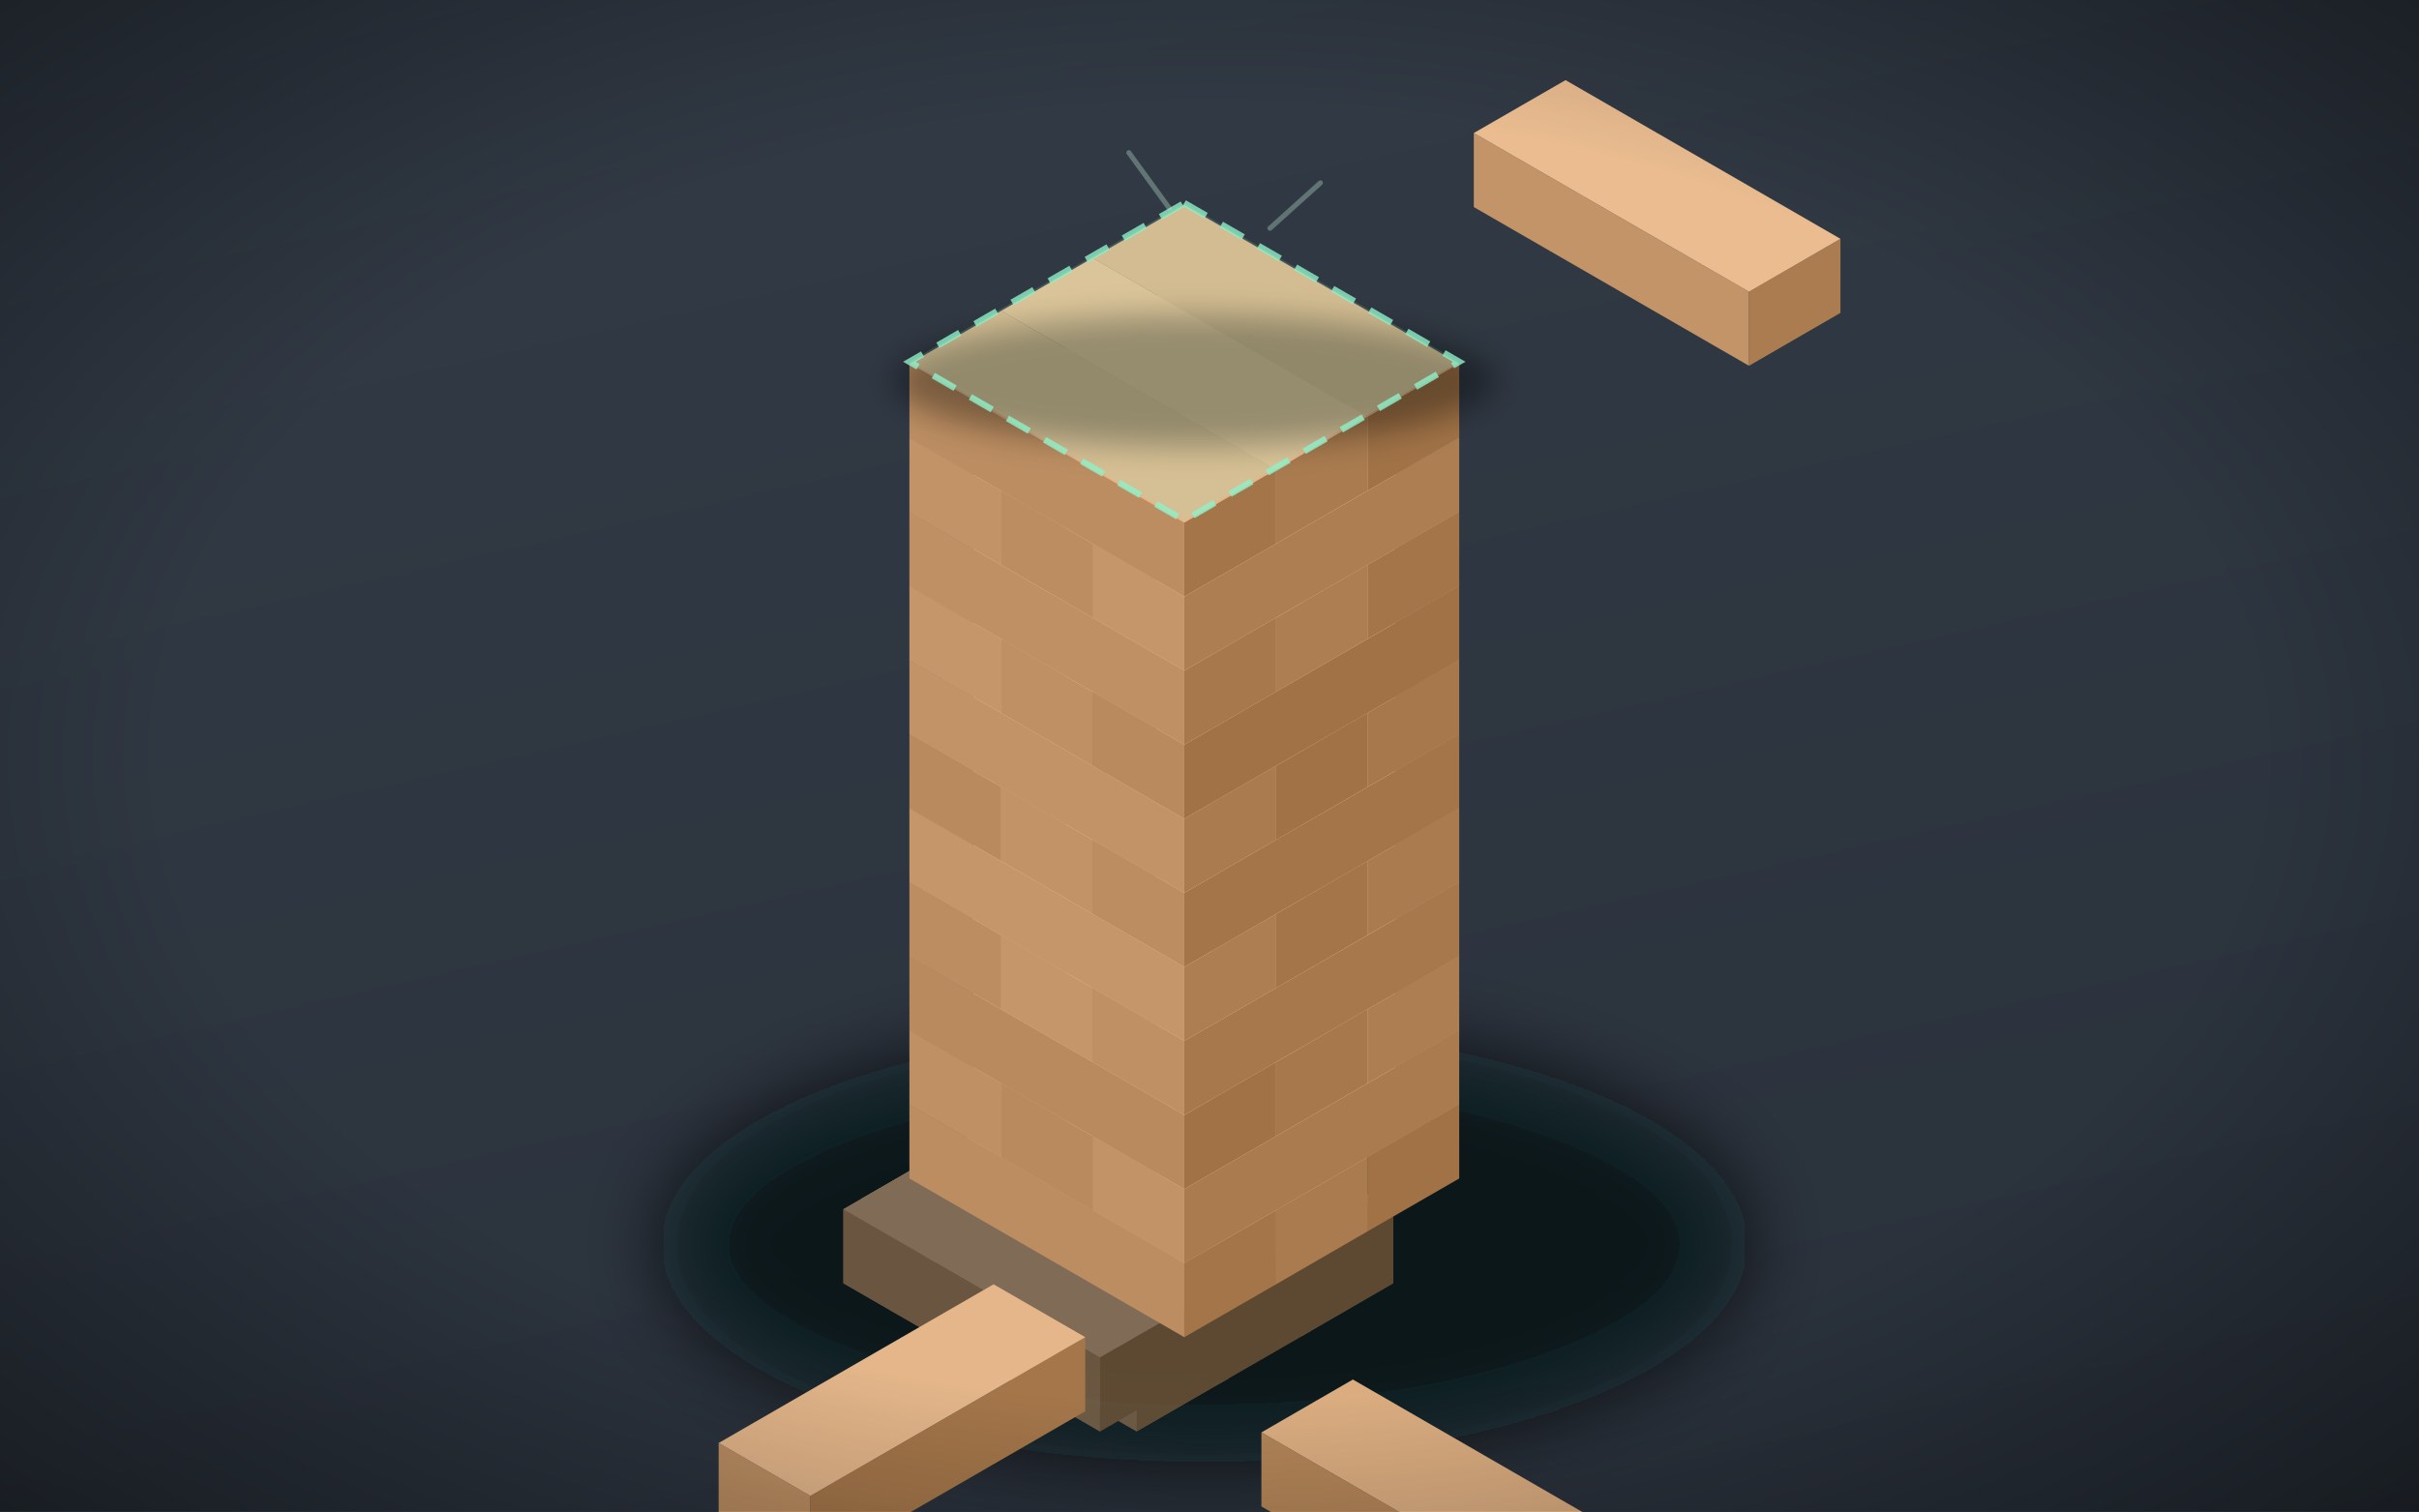
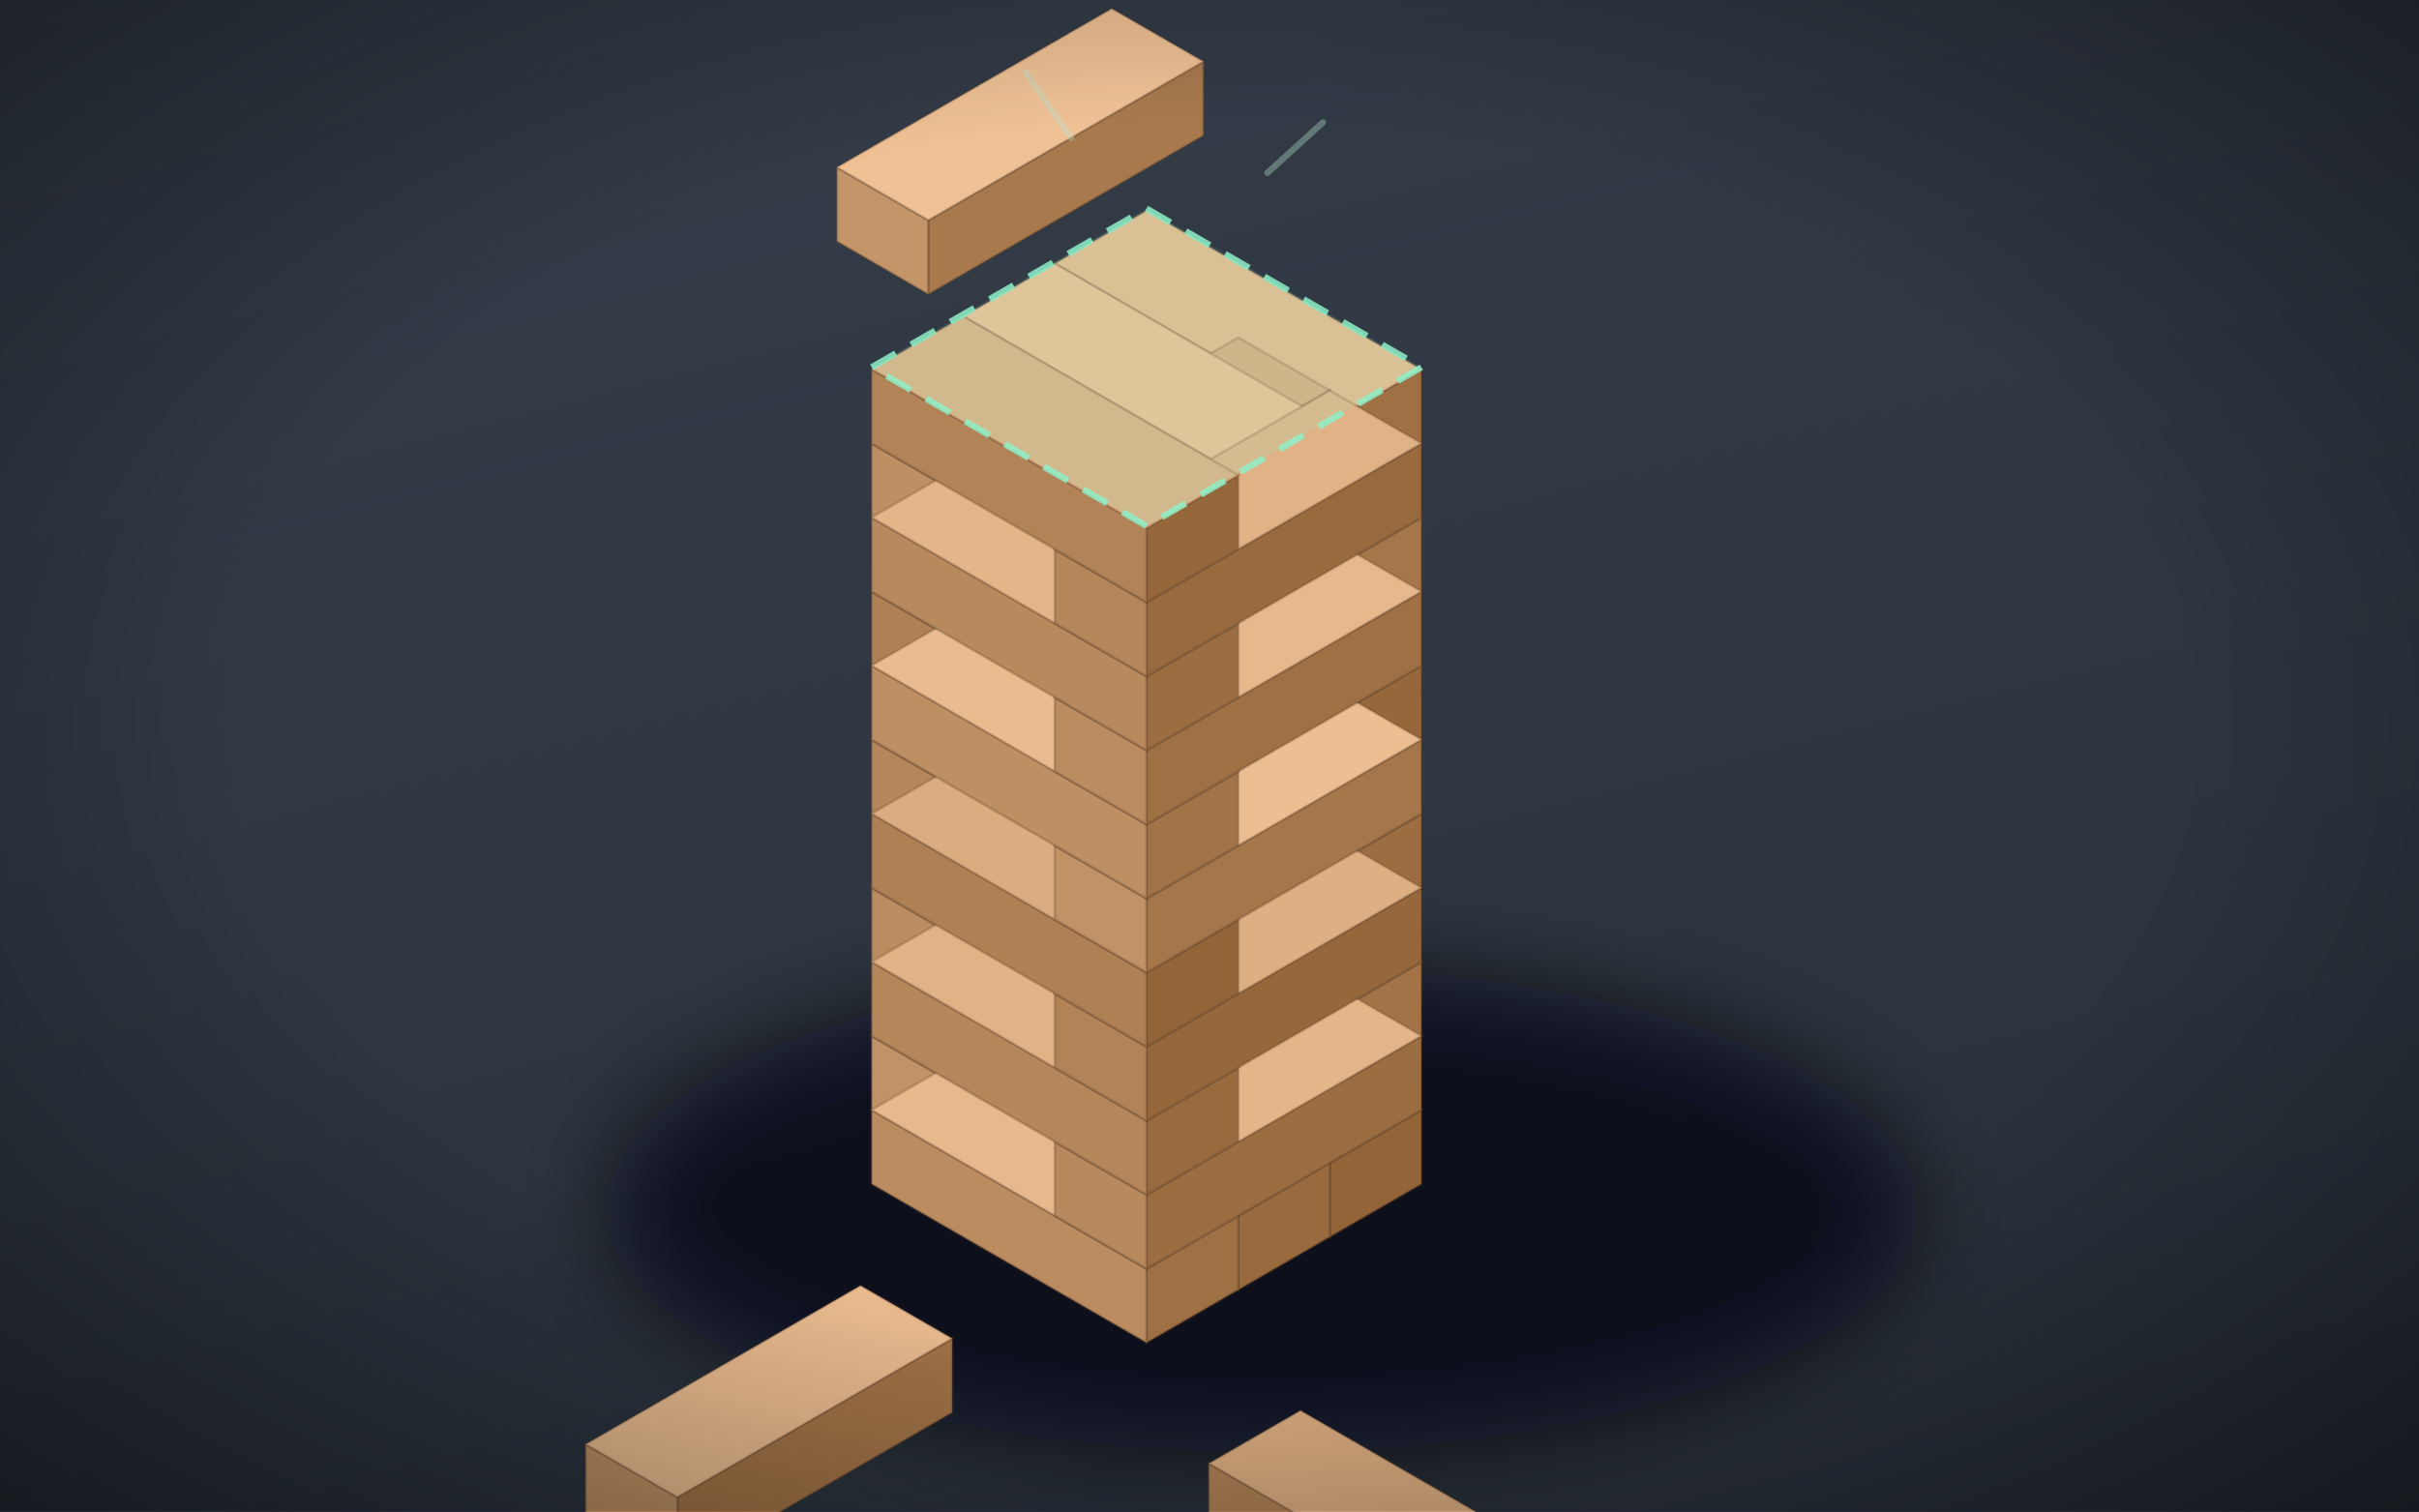
- <svg xmlns="http://www.w3.org/2000/svg" viewBox="0 0 960 600" width="960" height="600" role="img" aria-label="Tower Tumble wooden block tower with a block being stacked on top">
+ <svg xmlns="http://www.w3.org/2000/svg" viewBox="0 0 960 600" width="960" height="600" role="img" aria-label="Wooden block tower with one block hovering above it, ready to be placed on top">
  <defs>
-     <linearGradient id="bg" x1="0" y1="0" x2="0.25" y2="1">
-       <stop offset="0" stop-color="#182029" />
-       <stop offset="0.55" stop-color="#101620" />
+     <linearGradient id="bg" x1="0" y1="0" x2="0.3" y2="1">
+       <stop offset="0" stop-color="#1a222c" />
+       <stop offset="0.55" stop-color="#111722" />
      <stop offset="1" stop-color="#0a0e14" />
    </linearGradient>
-     <radialGradient id="glow" cx="0.47" cy="0.5" r="0.62">
-       <stop offset="0" stop-color="#7fb7c9" stop-opacity="0.28" />
-       <stop offset="0.6" stop-color="#5d7a8c" stop-opacity="0.08" />
+     <radialGradient id="glow" cx="0.46" cy="0.46" r="0.62">
+       <stop offset="0" stop-color="#8fc4d4" stop-opacity="0.26" />
+       <stop offset="0.55" stop-color="#5d7a8c" stop-opacity="0.07" />
      <stop offset="1" stop-color="#5d7a8c" stop-opacity="0" />
    </radialGradient>
-     <radialGradient id="vignette" cx="0.5" cy="0.5" r="0.78">
-       <stop offset="0.55" stop-color="#000000" stop-opacity="0" />
-       <stop offset="1" stop-color="#000000" stop-opacity="0.55" />
+     <radialGradient id="vignette" cx="0.5" cy="0.48" r="0.8">
+       <stop offset="0.5" stop-color="#000000" stop-opacity="0" />
+       <stop offset="1" stop-color="#000000" stop-opacity="0.6" />
    </radialGradient>
-     <linearGradient id="table" x1="0" y1="0" x2="0.4" y2="1">
-       <stop offset="0" stop-color="#39424e" />
-       <stop offset="1" stop-color="#232a33" />
+     <linearGradient id="table" x1="0" y1="0" x2="0.45" y2="1">
+       <stop offset="0" stop-color="#3b4552" />
+       <stop offset="1" stop-color="#222932" />
    </linearGradient>
-     <filter id="soft" x="-40%" y="-40%" width="180%" height="180%">
-       <feGaussianBlur stdDeviation="16" />
+     <filter id="soft" x="-45%" y="-45%" width="190%" height="190%">
+       <feGaussianBlur stdDeviation="18" />
    </filter>
-     <filter id="tight" x="-60%" y="-60%" width="220%" height="220%">
-       <feGaussianBlur stdDeviation="6" />
+     <filter id="tight" x="-70%" y="-70%" width="240%" height="240%">
+       <feGaussianBlur stdDeviation="7" />
    </filter>
  </defs>
  <rect width="960" height="600" fill="url(#bg)" />
  <rect width="960" height="600" fill="url(#glow)" />
-   <polygon points="470.0,-304.8 1808.5,468.0 470.0,1240.8 -868.5,468.0" fill="url(#table)" />
-   <polygon points="470.0,-304.8 1808.5,468.0 470.0,1240.8 -868.5,468.0" fill="none" stroke="#4a5563" stroke-opacity="0.5" stroke-width="2" />
-   <ellipse cx="478" cy="494" rx="215" ry="86" fill="#05070a" fill-opacity="0.72" filter="url(#soft)" />
-   <g opacity="0.55">
-     <polygon points="552.9,509.4,516.6,530.4,516.6,501.0,552.9,480.0" fill="#a07246" />
-     <polygon points="407.4,467.4,516.6,530.4,516.6,501.0,407.4,438.0" fill="#b88a5e" />
-     <polygon points="443.8,417.0,552.9,480.0,516.6,501.0,407.4,438.0" fill="#e0b286" />
-     <polygon points="520.2,528.3,483.8,549.3,483.8,519.9,520.2,498.9" fill="#a07246" />
-     <polygon points="374.7,486.3,483.8,549.3,483.8,519.9,374.7,456.9" fill="#b88a5e" />
-     <polygon points="411.1,435.9,520.2,498.9,483.8,519.9,374.7,456.9" fill="#e0b286" />
-     <polygon points="487.5,547.2,451.1,568.2,451.1,538.8,487.5,517.8" fill="#a07246" />
-     <polygon points="342.0,505.2,451.1,568.2,451.1,538.8,342.0,475.8" fill="#b88a5e" />
-     <polygon points="378.3,454.8,487.5,517.8,451.1,538.8,342.0,475.8" fill="#e0b286" />
-     <polygon points="480.2,467.4,371.1,530.4,371.1,501.0,480.2,438.0" fill="#a07246" />
-     <polygon points="334.7,509.4,371.1,530.4,371.1,501.0,334.7,480.0" fill="#b88a5e" />
-     <polygon points="443.8,417.0,480.2,438.0,371.1,501.0,334.7,480.0" fill="#e0b286" />
-     <polygon points="512.9,486.3,403.8,549.3,403.8,519.9,512.9,456.9" fill="#a07246" />
-     <polygon points="367.4,528.3,403.8,549.3,403.8,519.9,367.4,498.9" fill="#b88a5e" />
-     <polygon points="476.5,435.9,512.9,456.9,403.8,519.9,367.4,498.9" fill="#e0b286" />
-     <polygon points="545.7,505.2,436.5,568.2,436.5,538.8,545.7,475.8" fill="#a07246" />
-     <polygon points="400.2,547.2,436.5,568.2,436.5,538.8,400.2,517.8" fill="#b88a5e" />
-     <polygon points="509.3,454.8,545.7,475.8,436.5,538.8,400.2,517.8" fill="#e0b286" />
-     <polygon points="552.9,509.4,516.6,530.4,516.6,501.0,552.9,480.0" fill="#a07246" />
-     <polygon points="407.4,467.4,516.6,530.4,516.6,501.0,407.4,438.0" fill="#b88a5e" />
-     <polygon points="443.8,417.0,552.9,480.0,516.6,501.0,407.4,438.0" fill="#e0b286" />
-     <polygon points="520.2,528.3,483.8,549.3,483.8,519.9,520.2,498.9" fill="#a07246" />
-     <polygon points="374.7,486.3,483.8,549.3,483.8,519.9,374.7,456.9" fill="#b88a5e" />
-     <polygon points="411.1,435.9,520.2,498.9,483.8,519.9,374.7,456.9" fill="#e0b286" />
-     <polygon points="487.5,547.2,451.1,568.2,451.1,538.8,487.5,517.8" fill="#a07246" />
-     <polygon points="342.0,505.2,451.1,568.2,451.1,538.8,342.0,475.8" fill="#b88a5e" />
-     <polygon points="378.3,454.8,487.5,517.8,451.1,538.8,342.0,475.8" fill="#e0b286" />
-     <polygon points="480.2,467.4,371.1,530.4,371.1,501.0,480.2,438.0" fill="#a07246" />
-     <polygon points="334.7,509.4,371.1,530.4,371.1,501.0,334.7,480.0" fill="#b88a5e" />
-     <polygon points="443.8,417.0,480.2,438.0,371.1,501.0,334.7,480.0" fill="#e0b286" />
-     <polygon points="512.9,486.3,403.8,549.3,403.8,519.9,512.9,456.9" fill="#a07246" />
-     <polygon points="367.4,528.3,403.8,549.3,403.8,519.9,367.4,498.9" fill="#b88a5e" />
-     <polygon points="476.5,435.9,512.9,456.9,403.8,519.9,367.4,498.9" fill="#e0b286" />
-     <polygon points="545.7,505.2,436.5,568.2,436.5,538.8,545.7,475.8" fill="#a07246" />
-     <polygon points="400.2,547.2,436.5,568.2,436.5,538.8,400.2,517.8" fill="#b88a5e" />
-     <polygon points="509.3,454.8,545.7,475.8,436.5,538.8,400.2,517.8" fill="#e0b286" />
+   <polygon points="455.0,-336.4 1851.7,470.0 455.0,1276.4 -941.7,470.0" fill="url(#table)" />
+   <polygon points="455.0,-336.4 1851.7,470.0 455.0,1276.4 -941.7,470.0" fill="none" stroke="#4d5866" stroke-opacity="0.45" stroke-width="2" />
+   <ellipse cx="501" cy="480" rx="260" ry="96" fill="#04070b" fill-opacity="0.7" filter="url(#soft)" />
+   <ellipse cx="459" cy="647.87" rx="150" ry="34" fill="#04070b" fill-opacity="0.3" filter="url(#tight)" />
+   <g>
+     <polygon points="564.1,470.0,527.7,491.0,527.7,461.6,564.1,440.6" fill="#926438" stroke="#5d3f26" stroke-opacity="0.28" stroke-width="1" />
+     <polygon points="418.6,428.0,527.7,491.0,527.7,461.6,418.6,398.6" fill="#ae8054" stroke="#5d3f26" stroke-opacity="0.28" stroke-width="1" />
+     <polygon points="455.0,377.6,564.1,440.6,527.7,461.6,418.6,398.6" fill="#daac80" stroke="#5d3f26" stroke-opacity="0.22" stroke-width="1" />
+     <polygon points="491.4,398.6,382.3,461.6,382.3,432.2,491.4,369.2" fill="#a4764a" stroke="#5d3f26" stroke-opacity="0.28" stroke-width="1" />
+     <polygon points="345.9,440.6,382.3,461.6,382.3,432.2,345.9,411.2" fill="#c09266" stroke="#5d3f26" stroke-opacity="0.28" stroke-width="1" />
+     <polygon points="455.0,348.2,491.4,369.2,382.3,432.2,345.9,411.2" fill="#ecbe92" stroke="#5d3f26" stroke-opacity="0.22" stroke-width="1" />
+     <polygon points="527.7,491.0,491.4,512.0,491.4,482.6,527.7,461.6" fill="#986a3e" stroke="#5d3f26" stroke-opacity="0.28" stroke-width="1" />
+     <polygon points="382.3,449.0,491.4,512.0,491.4,482.6,382.3,419.6" fill="#b4865a" stroke="#5d3f26" stroke-opacity="0.28" stroke-width="1" />
+     <polygon points="418.6,398.6,527.7,461.6,491.4,482.6,382.3,419.6" fill="#e0b286" stroke="#5d3f26" stroke-opacity="0.22" stroke-width="1" />
+     <polygon points="564.1,411.2,527.7,432.2,527.7,402.8,564.1,381.8" fill="#a17347" stroke="#5d3f26" stroke-opacity="0.28" stroke-width="1" />
+     <polygon points="418.6,369.2,527.7,432.2,527.7,402.8,418.6,339.8" fill="#bd8f63" stroke="#5d3f26" stroke-opacity="0.28" stroke-width="1" />
+     <polygon points="455.0,318.8,564.1,381.8,527.7,402.8,418.6,339.8" fill="#e9bb8f" stroke="#5d3f26" stroke-opacity="0.22" stroke-width="1" />
+     <polygon points="527.7,419.6,418.6,482.6,418.6,453.2,527.7,390.2" fill="#95673b" stroke="#5d3f26" stroke-opacity="0.28" stroke-width="1" />
+     <polygon points="382.3,461.6,418.6,482.6,418.6,453.2,382.3,432.2" fill="#b18357" stroke="#5d3f26" stroke-opacity="0.28" stroke-width="1" />
+     <polygon points="491.4,369.2,527.7,390.2,418.6,453.2,382.3,432.2" fill="#ddaf83" stroke="#5d3f26" stroke-opacity="0.22" stroke-width="1" />
+     <polygon points="491.4,339.8,382.3,402.8,382.3,373.4,491.4,310.4" fill="#9e7044" stroke="#5d3f26" stroke-opacity="0.28" stroke-width="1" />
+     <polygon points="345.9,381.8,382.3,402.8,382.3,373.4,345.9,352.4" fill="#ba8c60" stroke="#5d3f26" stroke-opacity="0.28" stroke-width="1" />
+     <polygon points="455.0,289.4,491.4,310.4,382.3,373.4,345.9,352.4" fill="#e6b88c" stroke="#5d3f26" stroke-opacity="0.22" stroke-width="1" />
+     <polygon points="491.4,512.0,455.0,533.0,455.0,503.6,491.4,482.6" fill="#9e7044" stroke="#5d3f26" stroke-opacity="0.28" stroke-width="1" />
+     <polygon points="345.9,470.0,455.0,533.0,455.0,503.6,345.9,440.6" fill="#ba8c60" stroke="#5d3f26" stroke-opacity="0.28" stroke-width="1" />
+     <polygon points="382.3,419.6,491.4,482.6,455.0,503.6,345.9,440.6" fill="#e6b88c" stroke="#5d3f26" stroke-opacity="0.22" stroke-width="1" />
+     <polygon points="527.7,432.2,491.4,453.2,491.4,423.8,527.7,402.8" fill="#926438" stroke="#5d3f26" stroke-opacity="0.28" stroke-width="1" />
+     <polygon points="382.3,390.2,491.4,453.2,491.4,423.8,382.3,360.8" fill="#ae8054" stroke="#5d3f26" stroke-opacity="0.28" stroke-width="1" />
+     <polygon points="418.6,339.8,527.7,402.8,491.4,423.8,382.3,360.8" fill="#daac80" stroke="#5d3f26" stroke-opacity="0.22" stroke-width="1" />
+     <polygon points="564.1,352.4,527.7,373.4,527.7,344.0,564.1,323.0" fill="#9b6d41" stroke="#5d3f26" stroke-opacity="0.28" stroke-width="1" />
+     <polygon points="418.6,310.4,527.7,373.4,527.7,344.0,418.6,281.0" fill="#b7895d" stroke="#5d3f26" stroke-opacity="0.28" stroke-width="1" />
+     <polygon points="455.0,260.0,564.1,323.0,527.7,344.0,418.6,281.0" fill="#e3b589" stroke="#5d3f26" stroke-opacity="0.22" stroke-width="1" />
+     <polygon points="564.1,440.6,455.0,503.6,455.0,474.2,564.1,411.2" fill="#9b6d41" stroke="#5d3f26" stroke-opacity="0.28" stroke-width="1" />
+     <polygon points="418.6,482.6,455.0,503.6,455.0,474.2,418.6,453.2" fill="#b7895d" stroke="#5d3f26" stroke-opacity="0.28" stroke-width="1" />
+     <polygon points="527.7,390.2,564.1,411.2,455.0,474.2,418.6,453.2" fill="#e3b589" stroke="#5d3f26" stroke-opacity="0.22" stroke-width="1" />
+     <polygon points="527.7,360.8,418.6,423.8,418.6,394.4,527.7,331.4" fill="#a4764a" stroke="#5d3f26" stroke-opacity="0.28" stroke-width="1" />
+     <polygon points="382.3,402.8,418.6,423.8,418.6,394.4,382.3,373.4" fill="#c09266" stroke="#5d3f26" stroke-opacity="0.28" stroke-width="1" />
+     <polygon points="491.4,310.4,527.7,331.4,418.6,394.4,382.3,373.4" fill="#ecbe92" stroke="#5d3f26" stroke-opacity="0.22" stroke-width="1" />
+     <polygon points="491.4,281.0,382.3,344.0,382.3,314.6,491.4,251.6" fill="#986a3e" stroke="#5d3f26" stroke-opacity="0.28" stroke-width="1" />
+     <polygon points="345.9,323.0,382.3,344.0,382.3,314.6,345.9,293.6" fill="#b4865a" stroke="#5d3f26" stroke-opacity="0.28" stroke-width="1" />
+     <polygon points="455.0,230.6,491.4,251.6,382.3,314.6,345.9,293.6" fill="#e0b286" stroke="#5d3f26" stroke-opacity="0.22" stroke-width="1" />
+     <polygon points="491.4,453.2,455.0,474.2,455.0,444.8,491.4,423.8" fill="#986a3e" stroke="#5d3f26" stroke-opacity="0.28" stroke-width="1" />
+     <polygon points="345.9,411.2,455.0,474.2,455.0,444.8,345.9,381.8" fill="#b4865a" stroke="#5d3f26" stroke-opacity="0.28" stroke-width="1" />
+     <polygon points="382.3,360.8,491.4,423.8,455.0,444.8,345.9,381.8" fill="#e0b286" stroke="#5d3f26" stroke-opacity="0.22" stroke-width="1" />
+     <polygon points="527.7,373.4,491.4,394.4,491.4,365.0,527.7,344.0" fill="#a17347" stroke="#5d3f26" stroke-opacity="0.28" stroke-width="1" />
+     <polygon points="382.3,331.4,491.4,394.4,491.4,365.0,382.3,302.0" fill="#bd8f63" stroke="#5d3f26" stroke-opacity="0.28" stroke-width="1" />
+     <polygon points="418.6,281.0,527.7,344.0,491.4,365.0,382.3,302.0" fill="#e9bb8f" stroke="#5d3f26" stroke-opacity="0.22" stroke-width="1" />
+     <polygon points="564.1,293.6,527.7,314.6,527.7,285.2,564.1,264.2" fill="#95673b" stroke="#5d3f26" stroke-opacity="0.28" stroke-width="1" />
+     <polygon points="418.6,251.6,527.7,314.6,527.7,285.2,418.6,222.2" fill="#b18357" stroke="#5d3f26" stroke-opacity="0.28" stroke-width="1" />
+     <polygon points="455.0,201.2,564.1,264.2,527.7,285.2,418.6,222.2" fill="#ddaf83" stroke="#5d3f26" stroke-opacity="0.22" stroke-width="1" />
+     <polygon points="564.1,381.8,455.0,444.8,455.0,415.4,564.1,352.4" fill="#95673b" stroke="#5d3f26" stroke-opacity="0.28" stroke-width="1" />
+     <polygon points="418.6,423.8,455.0,444.8,455.0,415.4,418.6,394.4" fill="#b18357" stroke="#5d3f26" stroke-opacity="0.28" stroke-width="1" />
+     <polygon points="527.7,331.4,564.1,352.4,455.0,415.4,418.6,394.4" fill="#ddaf83" stroke="#5d3f26" stroke-opacity="0.22" stroke-width="1" />
+     <polygon points="527.7,302.0,418.6,365.0,418.6,335.6,527.7,272.6" fill="#9e7044" stroke="#5d3f26" stroke-opacity="0.28" stroke-width="1" />
+     <polygon points="382.3,344.0,418.6,365.0,418.6,335.6,382.3,314.6" fill="#ba8c60" stroke="#5d3f26" stroke-opacity="0.28" stroke-width="1" />
+     <polygon points="491.4,251.6,527.7,272.6,418.6,335.6,382.3,314.6" fill="#e6b88c" stroke="#5d3f26" stroke-opacity="0.22" stroke-width="1" />
+     <polygon points="491.4,222.2,382.3,285.2,382.3,255.8,491.4,192.8" fill="#926438" stroke="#5d3f26" stroke-opacity="0.28" stroke-width="1" />
+     <polygon points="345.9,264.2,382.3,285.2,382.3,255.8,345.9,234.8" fill="#ae8054" stroke="#5d3f26" stroke-opacity="0.28" stroke-width="1" />
+     <polygon points="455.0,171.8,491.4,192.8,382.3,255.8,345.9,234.8" fill="#daac80" stroke="#5d3f26" stroke-opacity="0.22" stroke-width="1" />
+     <polygon points="491.4,394.4,455.0,415.4,455.0,386.0,491.4,365.0" fill="#926438" stroke="#5d3f26" stroke-opacity="0.28" stroke-width="1" />
+     <polygon points="345.9,352.4,455.0,415.4,455.0,386.0,345.9,323.0" fill="#ae8054" stroke="#5d3f26" stroke-opacity="0.28" stroke-width="1" />
+     <polygon points="382.3,302.0,491.4,365.0,455.0,386.0,345.9,323.0" fill="#daac80" stroke="#5d3f26" stroke-opacity="0.22" stroke-width="1" />
+     <polygon points="527.7,314.6,491.4,335.6,491.4,306.2,527.7,285.2" fill="#9b6d41" stroke="#5d3f26" stroke-opacity="0.28" stroke-width="1" />
+     <polygon points="382.3,272.6,491.4,335.6,491.4,306.2,382.3,243.2" fill="#b7895d" stroke="#5d3f26" stroke-opacity="0.28" stroke-width="1" />
+     <polygon points="418.6,222.2,527.7,285.2,491.4,306.2,382.3,243.2" fill="#e3b589" stroke="#5d3f26" stroke-opacity="0.22" stroke-width="1" />
+     <polygon points="564.1,234.8,527.7,255.8,527.7,226.4,564.1,205.4" fill="#a4764a" stroke="#5d3f26" stroke-opacity="0.28" stroke-width="1" />
+     <polygon points="418.6,192.8,527.7,255.8,527.7,226.4,418.6,163.4" fill="#c09266" stroke="#5d3f26" stroke-opacity="0.28" stroke-width="1" />
+     <polygon points="455.0,142.4,564.1,205.4,527.7,226.4,418.6,163.4" fill="#ecbe92" stroke="#5d3f26" stroke-opacity="0.22" stroke-width="1" />
+     <polygon points="564.1,323.0,455.0,386.0,455.0,356.6,564.1,293.6" fill="#a4764a" stroke="#5d3f26" stroke-opacity="0.28" stroke-width="1" />
+     <polygon points="418.6,365.0,455.0,386.0,455.0,356.6,418.6,335.6" fill="#c09266" stroke="#5d3f26" stroke-opacity="0.28" stroke-width="1" />
+     <polygon points="527.7,272.6,564.1,293.6,455.0,356.6,418.6,335.6" fill="#ecbe92" stroke="#5d3f26" stroke-opacity="0.22" stroke-width="1" />
+     <polygon points="527.7,243.2,418.6,306.2,418.6,276.8,527.7,213.8" fill="#986a3e" stroke="#5d3f26" stroke-opacity="0.28" stroke-width="1" />
+     <polygon points="382.3,285.2,418.6,306.2,418.6,276.8,382.3,255.8" fill="#b4865a" stroke="#5d3f26" stroke-opacity="0.28" stroke-width="1" />
+     <polygon points="491.4,192.8,527.7,213.8,418.6,276.8,382.3,255.8" fill="#e0b286" stroke="#5d3f26" stroke-opacity="0.22" stroke-width="1" />
+     <polygon points="491.4,163.4,382.3,226.4,382.3,197.0,491.4,134.0" fill="#a17347" stroke="#5d3f26" stroke-opacity="0.28" stroke-width="1" />
+     <polygon points="345.9,205.4,382.3,226.4,382.3,197.0,345.9,176.0" fill="#bd8f63" stroke="#5d3f26" stroke-opacity="0.28" stroke-width="1" />
+     <polygon points="455.0,113.0,491.4,134.0,382.3,197.0,345.9,176.0" fill="#e9bb8f" stroke="#5d3f26" stroke-opacity="0.22" stroke-width="1" />
+     <polygon points="491.4,335.6,455.0,356.6,455.0,327.2,491.4,306.2" fill="#a17347" stroke="#5d3f26" stroke-opacity="0.28" stroke-width="1" />
+     <polygon points="345.9,293.6,455.0,356.6,455.0,327.2,345.9,264.2" fill="#bd8f63" stroke="#5d3f26" stroke-opacity="0.28" stroke-width="1" />
+     <polygon points="382.3,243.2,491.4,306.2,455.0,327.2,345.9,264.2" fill="#e9bb8f" stroke="#5d3f26" stroke-opacity="0.22" stroke-width="1" />
+     <polygon points="527.7,255.8,491.4,276.8,491.4,247.4,527.7,226.4" fill="#95673b" stroke="#5d3f26" stroke-opacity="0.28" stroke-width="1" />
+     <polygon points="382.3,213.8,491.4,276.8,491.4,247.4,382.3,184.4" fill="#b18357" stroke="#5d3f26" stroke-opacity="0.28" stroke-width="1" />
+     <polygon points="418.6,163.4,527.7,226.4,491.4,247.4,382.3,184.4" fill="#ddaf83" stroke="#5d3f26" stroke-opacity="0.22" stroke-width="1" />
+     <polygon points="564.1,176.0,527.7,197.0,527.7,167.6,564.1,146.6" fill="#9e7044" stroke="#5d3f26" stroke-opacity="0.28" stroke-width="1" />
+     <polygon points="418.6,134.0,527.7,197.0,527.7,167.6,418.6,104.6" fill="#ba8c60" stroke="#5d3f26" stroke-opacity="0.28" stroke-width="1" />
+     <polygon points="455.0,83.6,564.1,146.6,527.7,167.6,418.6,104.6" fill="#e6b88c" stroke="#5d3f26" stroke-opacity="0.22" stroke-width="1" />
+     <polygon points="564.1,264.2,455.0,327.2,455.0,297.8,564.1,234.8" fill="#9e7044" stroke="#5d3f26" stroke-opacity="0.28" stroke-width="1" />
+     <polygon points="418.6,306.2,455.0,327.2,455.0,297.8,418.6,276.8" fill="#ba8c60" stroke="#5d3f26" stroke-opacity="0.28" stroke-width="1" />
+     <polygon points="527.7,213.8,564.1,234.8,455.0,297.8,418.6,276.8" fill="#e6b88c" stroke="#5d3f26" stroke-opacity="0.22" stroke-width="1" />
+     <polygon points="527.7,184.4,418.6,247.4,418.6,218.0,527.7,155.0" fill="#926438" stroke="#5d3f26" stroke-opacity="0.28" stroke-width="1" />
+     <polygon points="382.3,226.4,418.6,247.4,418.6,218.0,382.3,197.0" fill="#ae8054" stroke="#5d3f26" stroke-opacity="0.28" stroke-width="1" />
+     <polygon points="491.4,134.0,527.7,155.0,418.6,218.0,382.3,197.0" fill="#daac80" stroke="#5d3f26" stroke-opacity="0.22" stroke-width="1" />
+     <polygon points="491.4,276.8,455.0,297.8,455.0,268.4,491.4,247.4" fill="#9b6d41" stroke="#5d3f26" stroke-opacity="0.28" stroke-width="1" />
+     <polygon points="345.9,234.8,455.0,297.8,455.0,268.4,345.9,205.4" fill="#b7895d" stroke="#5d3f26" stroke-opacity="0.28" stroke-width="1" />
+     <polygon points="382.3,184.4,491.4,247.4,455.0,268.4,345.9,205.4" fill="#e3b589" stroke="#5d3f26" stroke-opacity="0.22" stroke-width="1" />
+     <polygon points="527.7,197.0,491.4,218.0,491.4,188.6,527.7,167.6" fill="#a4764a" stroke="#5d3f26" stroke-opacity="0.28" stroke-width="1" />
+     <polygon points="382.3,155.0,491.4,218.0,491.4,188.6,382.3,125.6" fill="#c09266" stroke="#5d3f26" stroke-opacity="0.28" stroke-width="1" />
+     <polygon points="418.6,104.6,527.7,167.6,491.4,188.6,382.3,125.6" fill="#ecbe92" stroke="#5d3f26" stroke-opacity="0.22" stroke-width="1" />
+     <polygon points="564.1,205.4,455.0,268.4,455.0,239.0,564.1,176.0" fill="#986a3e" stroke="#5d3f26" stroke-opacity="0.28" stroke-width="1" />
+     <polygon points="418.6,247.4,455.0,268.4,455.0,239.0,418.6,218.0" fill="#b4865a" stroke="#5d3f26" stroke-opacity="0.28" stroke-width="1" />
+     <polygon points="527.7,155.0,564.1,176.0,455.0,239.0,418.6,218.0" fill="#e0b286" stroke="#5d3f26" stroke-opacity="0.22" stroke-width="1" />
+     <polygon points="491.4,218.0,455.0,239.0,455.0,209.6,491.4,188.6" fill="#95673b" stroke="#5d3f26" stroke-opacity="0.28" stroke-width="1" />
+     <polygon points="345.9,176.0,455.0,239.0,455.0,209.6,345.9,146.6" fill="#b18357" stroke="#5d3f26" stroke-opacity="0.28" stroke-width="1" />
+     <polygon points="382.3,125.6,491.4,188.6,455.0,209.6,345.9,146.6" fill="#ddaf83" stroke="#5d3f26" stroke-opacity="0.22" stroke-width="1" />
  </g>
  <g>
-     <polygon points="579.1,467.8,542.7,488.8,542.7,459.4,579.1,438.4" fill="#a07246" />
-     <polygon points="433.6,425.8,542.7,488.8,542.7,459.4,433.6,396.4" fill="#b88a5e" />
-     <polygon points="470.0,375.4,579.1,438.4,542.7,459.4,433.6,396.4" fill="#e0b286" />
-     <polygon points="542.7,488.8,506.4,509.8,506.4,480.4,542.7,459.4" fill="#a97b4f" />
-     <polygon points="397.3,446.8,506.4,509.8,506.4,480.4,397.3,417.4" fill="#c19367" />
-     <polygon points="433.6,396.4,542.7,459.4,506.4,480.4,397.3,417.4" fill="#e9bb8f" />
-     <polygon points="506.4,509.8,470.0,530.8,470.0,501.4,506.4,480.4" fill="#a37549" />
-     <polygon points="360.9,467.8,470.0,530.8,470.0,501.4,360.9,438.4" fill="#bb8d61" />
-     <polygon points="397.3,417.4,506.4,480.4,470.0,501.4,360.9,438.4" fill="#e3b589" />
-     <polygon points="506.4,396.4,397.3,459.4,397.3,430.0,506.4,367.0" fill="#a6784c" />
-     <polygon points="360.9,438.4,397.3,459.4,397.3,430.0,360.9,409.0" fill="#be9064" />
-     <polygon points="470.0,346.0,506.4,367.0,397.3,430.0,360.9,409.0" fill="#e6b88c" />
-     <polygon points="542.7,417.4,433.6,480.4,433.6,451.0,542.7,388.0" fill="#a07246" />
-     <polygon points="397.3,459.4,433.6,480.4,433.6,451.0,397.3,430.0" fill="#b88a5e" />
-     <polygon points="506.4,367.0,542.7,388.0,433.6,451.0,397.3,430.0" fill="#e0b286" />
-     <polygon points="579.1,438.4,470.0,501.4,470.0,472.0,579.1,409.0" fill="#a97b4f" />
-     <polygon points="433.6,480.4,470.0,501.4,470.0,472.0,433.6,451.0" fill="#c19367" />
-     <polygon points="542.7,388.0,579.1,409.0,470.0,472.0,433.6,451.0" fill="#e9bb8f" />
-     <polygon points="579.1,409.0,542.7,430.0,542.7,400.6,579.1,379.6" fill="#ac7e52" />
-     <polygon points="433.6,367.0,542.7,430.0,542.7,400.6,433.6,337.6" fill="#c4966a" />
-     <polygon points="470.0,316.6,579.1,379.6,542.7,400.6,433.6,337.6" fill="#ecbe92" />
-     <polygon points="542.7,430.0,506.4,451.0,506.4,421.6,542.7,400.6" fill="#a6784c" />
-     <polygon points="397.3,388.0,506.4,451.0,506.4,421.6,397.3,358.6" fill="#be9064" />
-     <polygon points="433.6,337.6,542.7,400.6,506.4,421.6,397.3,358.6" fill="#e6b88c" />
-     <polygon points="506.4,451.0,470.0,472.0,470.0,442.6,506.4,421.6" fill="#a07246" />
-     <polygon points="360.9,409.0,470.0,472.0,470.0,442.6,360.9,379.6" fill="#b88a5e" />
-     <polygon points="397.3,358.6,506.4,421.6,470.0,442.6,360.9,379.6" fill="#e0b286" />
-     <polygon points="506.4,337.6,397.3,400.6,397.3,371.2,506.4,308.2" fill="#a37549" />
-     <polygon points="360.9,379.6,397.3,400.6,397.3,371.2,360.9,350.2" fill="#bb8d61" />
-     <polygon points="470.0,287.2,506.4,308.2,397.3,371.2,360.9,350.2" fill="#e3b589" />
-     <polygon points="542.7,358.6,433.6,421.6,433.6,392.2,542.7,329.2" fill="#ac7e52" />
-     <polygon points="397.3,400.6,433.6,421.6,433.6,392.2,397.3,371.2" fill="#c4966a" />
-     <polygon points="506.4,308.2,542.7,329.2,433.6,392.2,397.3,371.2" fill="#ecbe92" />
-     <polygon points="579.1,379.6,470.0,442.6,470.0,413.2,579.1,350.2" fill="#a6784c" />
-     <polygon points="433.6,421.6,470.0,442.6,470.0,413.2,433.6,392.2" fill="#be9064" />
-     <polygon points="542.7,329.2,579.1,350.2,470.0,413.2,433.6,392.2" fill="#e6b88c" />
-     <polygon points="579.1,350.2,542.7,371.2,542.7,341.8,579.1,320.8" fill="#a97b4f" />
-     <polygon points="433.6,308.2,542.7,371.2,542.7,341.8,433.6,278.8" fill="#c19367" />
-     <polygon points="470.0,257.8,579.1,320.8,542.7,341.8,433.6,278.8" fill="#e9bb8f" />
-     <polygon points="542.7,371.2,506.4,392.2,506.4,362.8,542.7,341.8" fill="#a37549" />
-     <polygon points="397.3,329.2,506.4,392.2,506.4,362.8,397.3,299.8" fill="#bb8d61" />
-     <polygon points="433.6,278.8,542.7,341.8,506.4,362.8,397.3,299.8" fill="#e3b589" />
-     <polygon points="506.4,392.2,470.0,413.2,470.0,383.8,506.4,362.8" fill="#ac7e52" />
-     <polygon points="360.9,350.2,470.0,413.2,470.0,383.8,360.9,320.8" fill="#c4966a" />
-     <polygon points="397.3,299.8,506.4,362.8,470.0,383.8,360.9,320.8" fill="#ecbe92" />
-     <polygon points="506.4,278.8,397.3,341.8,397.3,312.4,506.4,249.4" fill="#a07246" />
-     <polygon points="360.9,320.8,397.3,341.8,397.3,312.4,360.9,291.4" fill="#b88a5e" />
-     <polygon points="470.0,228.4,506.4,249.4,397.3,312.4,360.9,291.4" fill="#e0b286" />
-     <polygon points="542.7,299.8,433.6,362.8,433.6,333.4,542.7,270.4" fill="#a97b4f" />
-     <polygon points="397.3,341.8,433.6,362.8,433.6,333.4,397.3,312.4" fill="#c19367" />
-     <polygon points="506.4,249.4,542.7,270.4,433.6,333.4,397.3,312.4" fill="#e9bb8f" />
-     <polygon points="579.1,320.8,470.0,383.8,470.0,354.4,579.1,291.4" fill="#a37549" />
-     <polygon points="433.6,362.8,470.0,383.8,470.0,354.4,433.6,333.4" fill="#bb8d61" />
-     <polygon points="542.7,270.4,579.1,291.4,470.0,354.4,433.6,333.4" fill="#e3b589" />
-     <polygon points="579.1,291.4,542.7,312.4,542.7,283.0,579.1,262.0" fill="#a6784c" />
-     <polygon points="433.6,249.4,542.7,312.4,542.7,283.0,433.6,220.0" fill="#be9064" />
-     <polygon points="470.0,199.0,579.1,262.0,542.7,283.0,433.6,220.0" fill="#e6b88c" />
-     <polygon points="542.7,312.4,506.4,333.4,506.4,304.0,542.7,283.0" fill="#a07246" />
-     <polygon points="397.3,270.4,506.4,333.4,506.4,304.0,397.3,241.0" fill="#b88a5e" />
-     <polygon points="433.6,220.0,542.7,283.0,506.4,304.0,397.3,241.0" fill="#e0b286" />
-     <polygon points="506.4,333.4,470.0,354.4,470.0,325.0,506.4,304.0" fill="#a97b4f" />
-     <polygon points="360.9,291.4,470.0,354.4,470.0,325.0,360.9,262.0" fill="#c19367" />
-     <polygon points="397.3,241.0,506.4,304.0,470.0,325.0,360.9,262.0" fill="#e9bb8f" />
-     <polygon points="506.4,220.0,397.3,283.0,397.3,253.6,506.4,190.6" fill="#ac7e52" />
-     <polygon points="360.9,262.0,397.3,283.0,397.3,253.6,360.9,232.6" fill="#c4966a" />
-     <polygon points="470.0,169.6,506.4,190.6,397.3,253.6,360.9,232.6" fill="#ecbe92" />
-     <polygon points="542.7,241.0,433.6,304.0,433.6,274.6,542.7,211.6" fill="#a6784c" />
-     <polygon points="397.3,283.0,433.6,304.0,433.6,274.6,397.3,253.6" fill="#be9064" />
-     <polygon points="506.4,190.6,542.7,211.6,433.6,274.6,397.3,253.6" fill="#e6b88c" />
-     <polygon points="579.1,262.0,470.0,325.0,470.0,295.6,579.1,232.6" fill="#a07246" />
-     <polygon points="433.6,304.0,470.0,325.0,470.0,295.6,433.6,274.6" fill="#b88a5e" />
-     <polygon points="542.7,211.6,579.1,232.6,470.0,295.6,433.6,274.6" fill="#e0b286" />
-     <polygon points="579.1,232.6,542.7,253.6,542.7,224.2,579.1,203.2" fill="#a37549" />
-     <polygon points="433.6,190.6,542.7,253.6,542.7,224.2,433.6,161.2" fill="#bb8d61" />
-     <polygon points="470.0,140.2,579.1,203.2,542.7,224.2,433.6,161.2" fill="#e3b589" />
-     <polygon points="542.7,253.6,506.4,274.6,506.4,245.2,542.7,224.2" fill="#ac7e52" />
-     <polygon points="397.3,211.6,506.4,274.6,506.4,245.2,397.3,182.2" fill="#c4966a" />
-     <polygon points="433.6,161.2,542.7,224.2,506.4,245.2,397.3,182.2" fill="#ecbe92" />
-     <polygon points="506.4,274.6,470.0,295.6,470.0,266.2,506.4,245.2" fill="#a6784c" />
-     <polygon points="360.9,232.6,470.0,295.6,470.0,266.2,360.9,203.2" fill="#be9064" />
-     <polygon points="397.3,182.2,506.4,245.2,470.0,266.2,360.9,203.2" fill="#e6b88c" />
-     <polygon points="506.4,161.2,397.3,224.2,397.3,194.8,506.4,131.8" fill="#a97b4f" />
-     <polygon points="360.9,203.2,397.3,224.2,397.3,194.8,360.9,173.8" fill="#c19367" />
-     <polygon points="470.0,110.8,506.4,131.8,397.3,194.8,360.9,173.8" fill="#e9bb8f" />
-     <polygon points="542.7,182.2,433.6,245.2,433.6,215.8,542.7,152.8" fill="#a37549" />
-     <polygon points="397.3,224.2,433.6,245.2,433.6,215.8,397.3,194.8" fill="#bb8d61" />
-     <polygon points="506.4,131.8,542.7,152.8,433.6,215.8,397.3,194.8" fill="#e3b589" />
-     <polygon points="579.1,203.2,470.0,266.2,470.0,236.8,579.1,173.8" fill="#ac7e52" />
-     <polygon points="433.6,245.2,470.0,266.2,470.0,236.8,433.6,215.8" fill="#c4966a" />
-     <polygon points="542.7,152.8,579.1,173.8,470.0,236.8,433.6,215.8" fill="#ecbe92" />
-     <polygon points="579.1,173.8,542.7,194.8,542.7,165.4,579.1,144.4" fill="#a07246" />
-     <polygon points="433.6,131.8,542.7,194.8,542.7,165.4,433.6,102.4" fill="#b88a5e" />
-     <polygon points="470.0,81.4,579.1,144.4,542.7,165.4,433.6,102.4" fill="#e0b286" />
-     <polygon points="542.7,194.8,506.4,215.8,506.4,186.4,542.7,165.4" fill="#a97b4f" />
-     <polygon points="397.3,152.8,506.4,215.8,506.4,186.4,397.3,123.4" fill="#c19367" />
-     <polygon points="433.6,102.4,542.7,165.4,506.4,186.4,397.3,123.4" fill="#e9bb8f" />
-     <polygon points="506.4,215.8,470.0,236.8,470.0,207.4,506.4,186.4" fill="#a37549" />
-     <polygon points="360.9,173.8,470.0,236.8,470.0,207.4,360.9,144.4" fill="#bb8d61" />
-     <polygon points="397.3,123.4,506.4,186.4,470.0,207.4,360.9,144.4" fill="#e3b589" />
+     <polygon points="625.2,652.3,588.8,673.3,588.8,643.9,625.2,622.9" fill="#936539" stroke="#5d3f26" stroke-opacity="0.28" stroke-width="1" />
+     <polygon points="479.7,610.3,588.8,673.3,588.8,643.9,479.7,580.9" fill="#af8155" stroke="#5d3f26" stroke-opacity="0.28" stroke-width="1" />
+     <polygon points="516.1,559.9,625.2,622.9,588.8,643.9,479.7,580.9" fill="#dbad81" stroke="#5d3f26" stroke-opacity="0.22" stroke-width="1" />
+     <polygon points="377.9,560.7,268.8,623.7,268.8,594.3,377.9,531.3" fill="#a17347" stroke="#5d3f26" stroke-opacity="0.28" stroke-width="1" />
+     <polygon points="232.4,602.7,268.8,623.7,268.8,594.3,232.4,573.3" fill="#bd8f63" stroke="#5d3f26" stroke-opacity="0.28" stroke-width="1" />
+     <polygon points="341.5,510.3,377.9,531.3,268.8,594.3,232.4,573.3" fill="#e9bb8f" stroke="#5d3f26" stroke-opacity="0.22" stroke-width="1" />
  </g>
  <g>
-     <polygon points="646.0,640.0,609.7,661.0,609.7,631.6,646.0,610.6" fill="#9a6c40" />
-     <polygon points="500.6,598.0,609.7,661.0,609.7,631.6,500.6,568.6" fill="#b28458" />
-     <polygon points="536.9,547.6,646.0,610.6,609.7,631.6,500.6,568.6" fill="#daac80" />
-     <polygon points="430.7,560.2,321.6,623.2,321.6,593.8,430.7,530.8" fill="#a4764a" />
-     <polygon points="285.2,602.2,321.6,623.2,321.6,593.8,285.2,572.8" fill="#bc8e62" />
-     <polygon points="394.3,509.8,430.7,530.8,321.6,593.8,285.2,572.8" fill="#e4b68a" />
-     <polygon points="730.4,124.2,694.1,145.2,694.1,115.8,730.4,94.8" fill="#aa7c50" />
-     <polygon points="584.9,82.2,694.1,145.2,694.1,115.8,584.9,52.8" fill="#c29468" />
-     <polygon points="621.3,31.8,730.4,94.8,694.1,115.8,584.9,52.8" fill="#eabc90" />
+     <polygon points="477.6,53.8,368.4,116.8,368.4,87.4,477.6,24.4" fill="#a7794d" stroke="#5d3f26" stroke-opacity="0.28" stroke-width="1" />
+     <polygon points="332.1,95.8,368.4,116.8,368.4,87.4,332.1,66.4" fill="#c39569" stroke="#5d3f26" stroke-opacity="0.28" stroke-width="1" />
+     <polygon points="441.2,3.4,477.6,24.4,368.4,87.4,332.1,66.4" fill="#efc195" stroke="#5d3f26" stroke-opacity="0.22" stroke-width="1" />
  </g>
-   <ellipse cx="474" cy="151.068" rx="120" ry="26" fill="#05070a" fill-opacity="0.35" filter="url(#tight)" />
+   <g opacity="0.9" stroke="#b9e6cf" stroke-width="2.5" stroke-linecap="round" stroke-opacity="0.4">
+     <path d="M425 54.6 l-18 -26" />
+     <path d="M503 68.6 l22 -20" />
+   </g>
  <g>
-     <polygon points="470.0,80.6 579.1,143.6 470.0,206.6 360.9,143.6" fill="#8ef0c8" fill-opacity="0.16" stroke="#8ef0c8" stroke-opacity="0.8" stroke-width="2.5" stroke-dasharray="10 7" />
-   </g>
-   <g stroke="#b9e6cf" stroke-opacity="0.35" stroke-width="2" stroke-linecap="round">
-     <path d="M464 82.6 l-16 -22" />
-     <path d="M504 90.6 l20 -18" />
+     <polygon points="455.0,82.8 564.1,145.8 455.0,208.8 345.9,145.8" fill="#8ef0c8" fill-opacity="0.14" stroke="#8ef0c8" stroke-opacity="0.85" stroke-width="2.5" stroke-dasharray="11 7" />
  </g>
  <rect width="960" height="600" fill="url(#vignette)" />
</svg>
